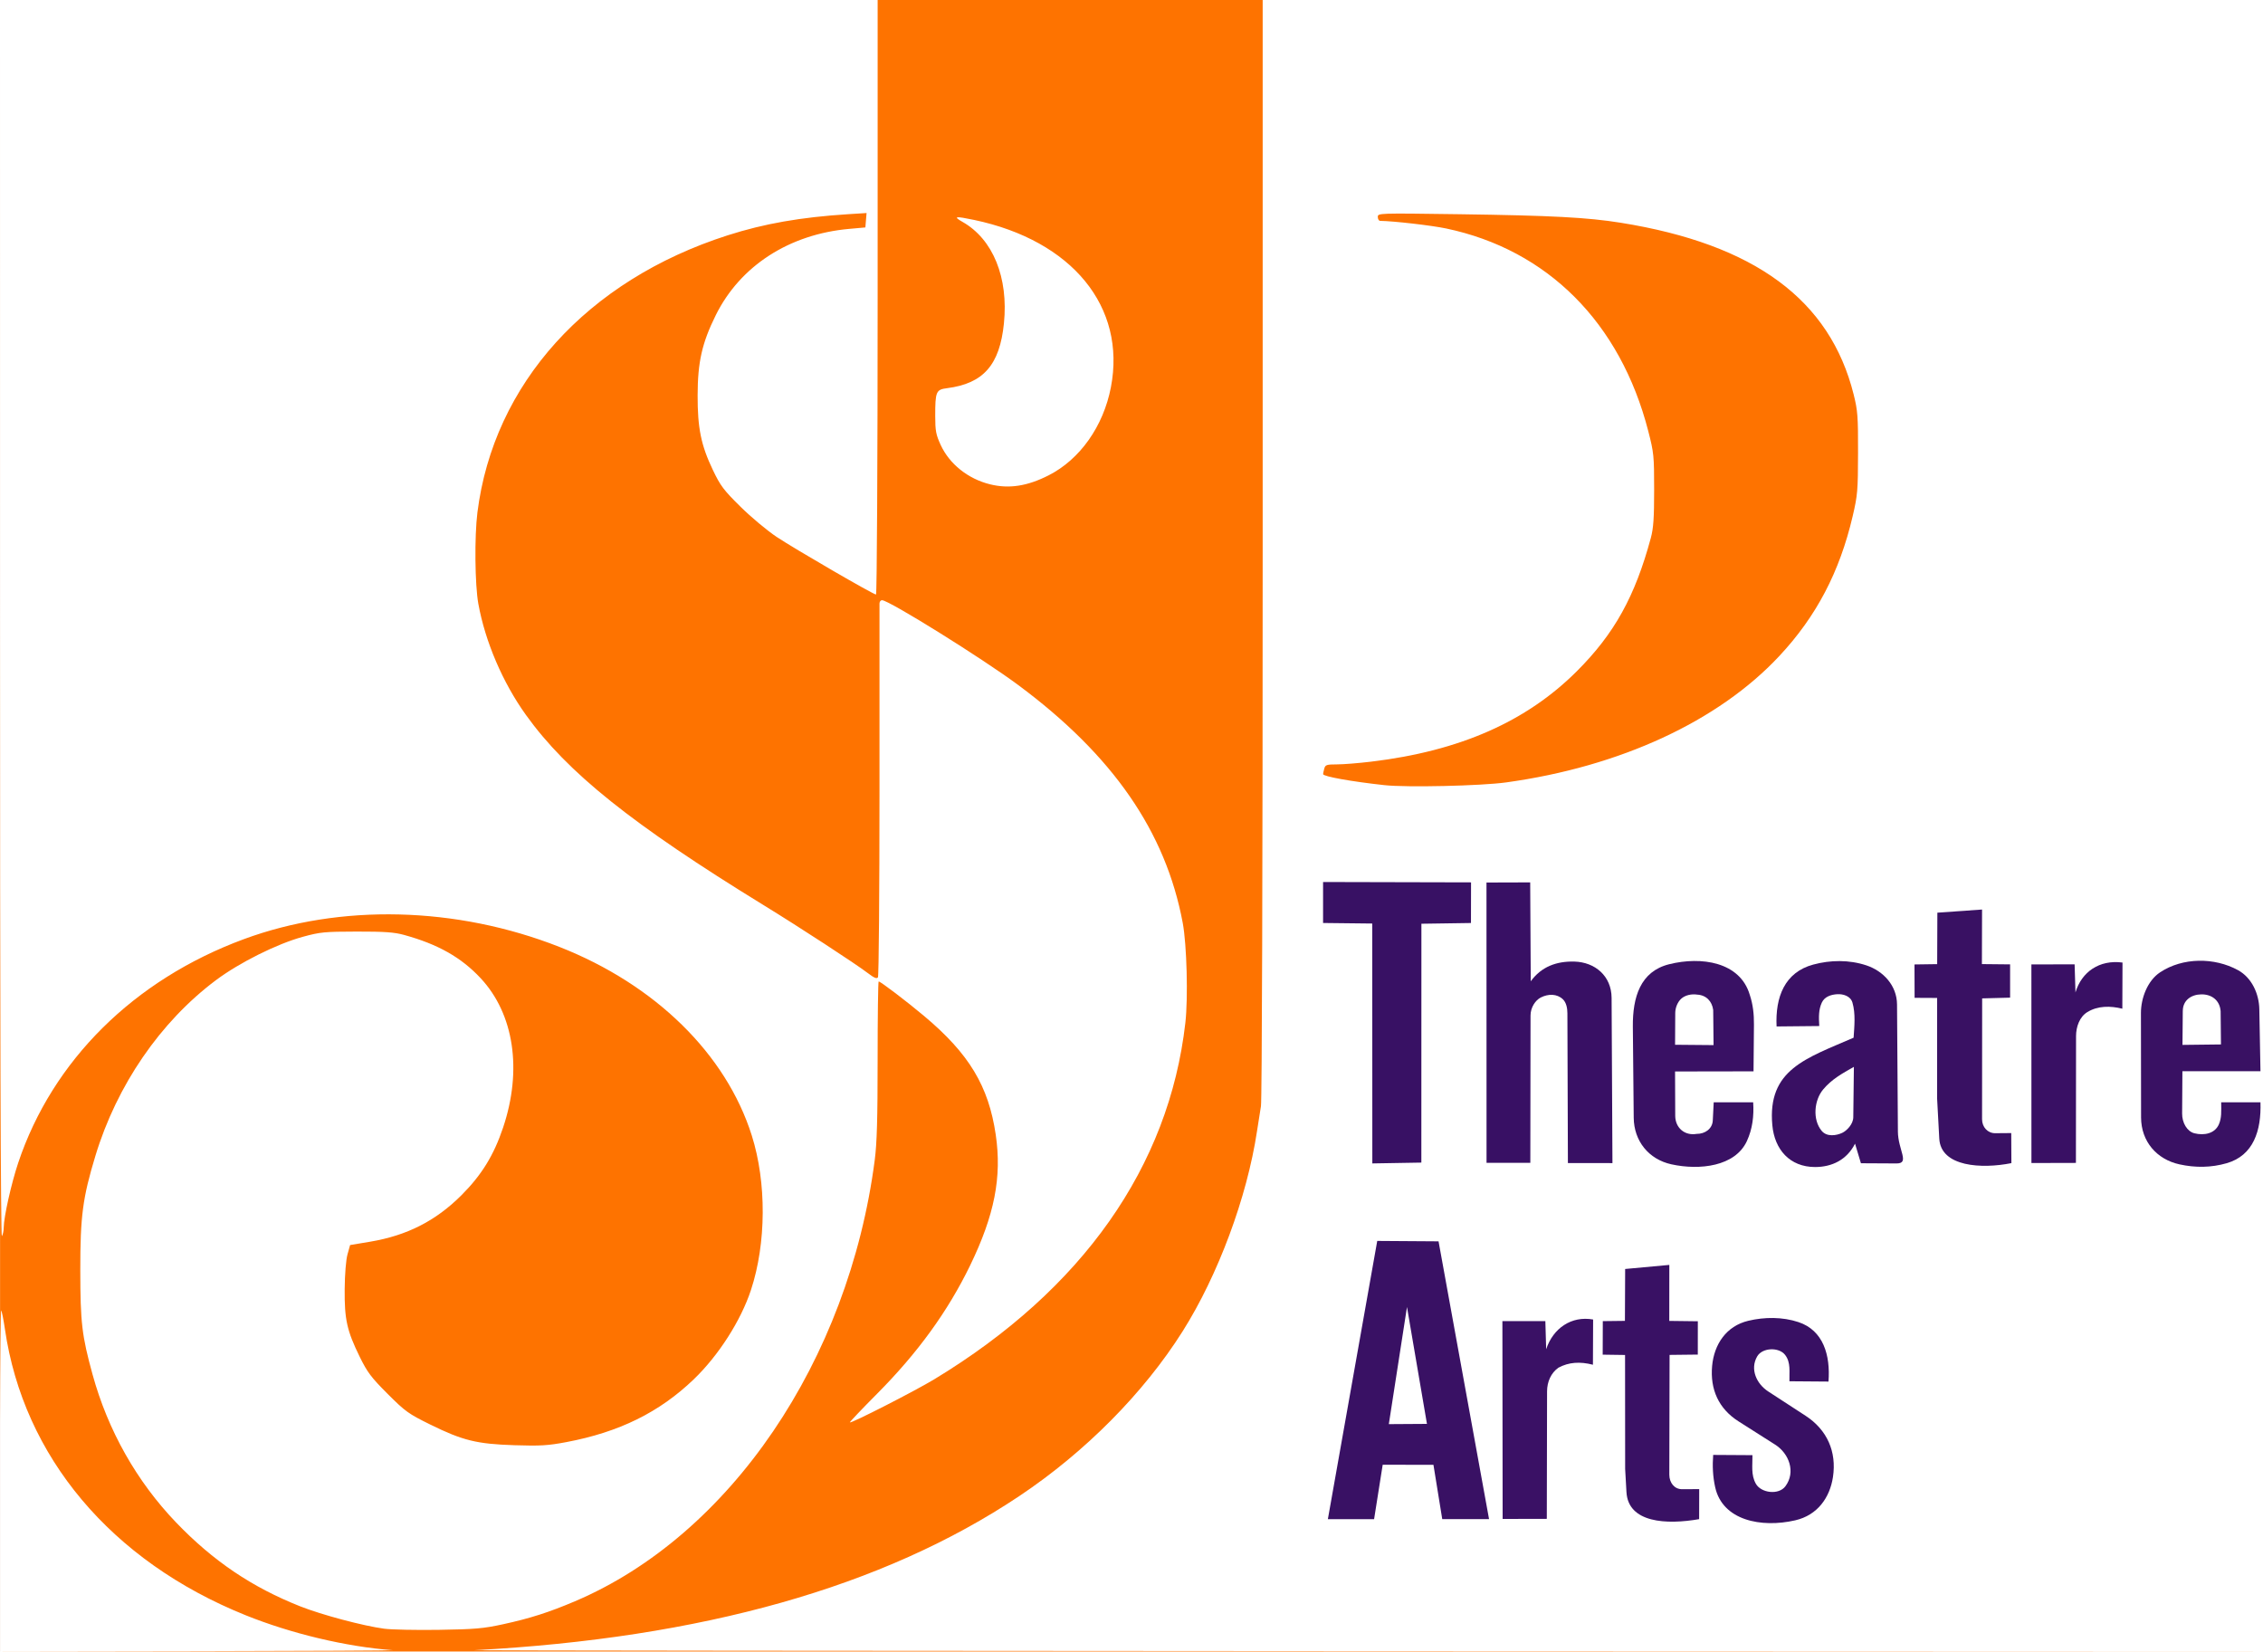
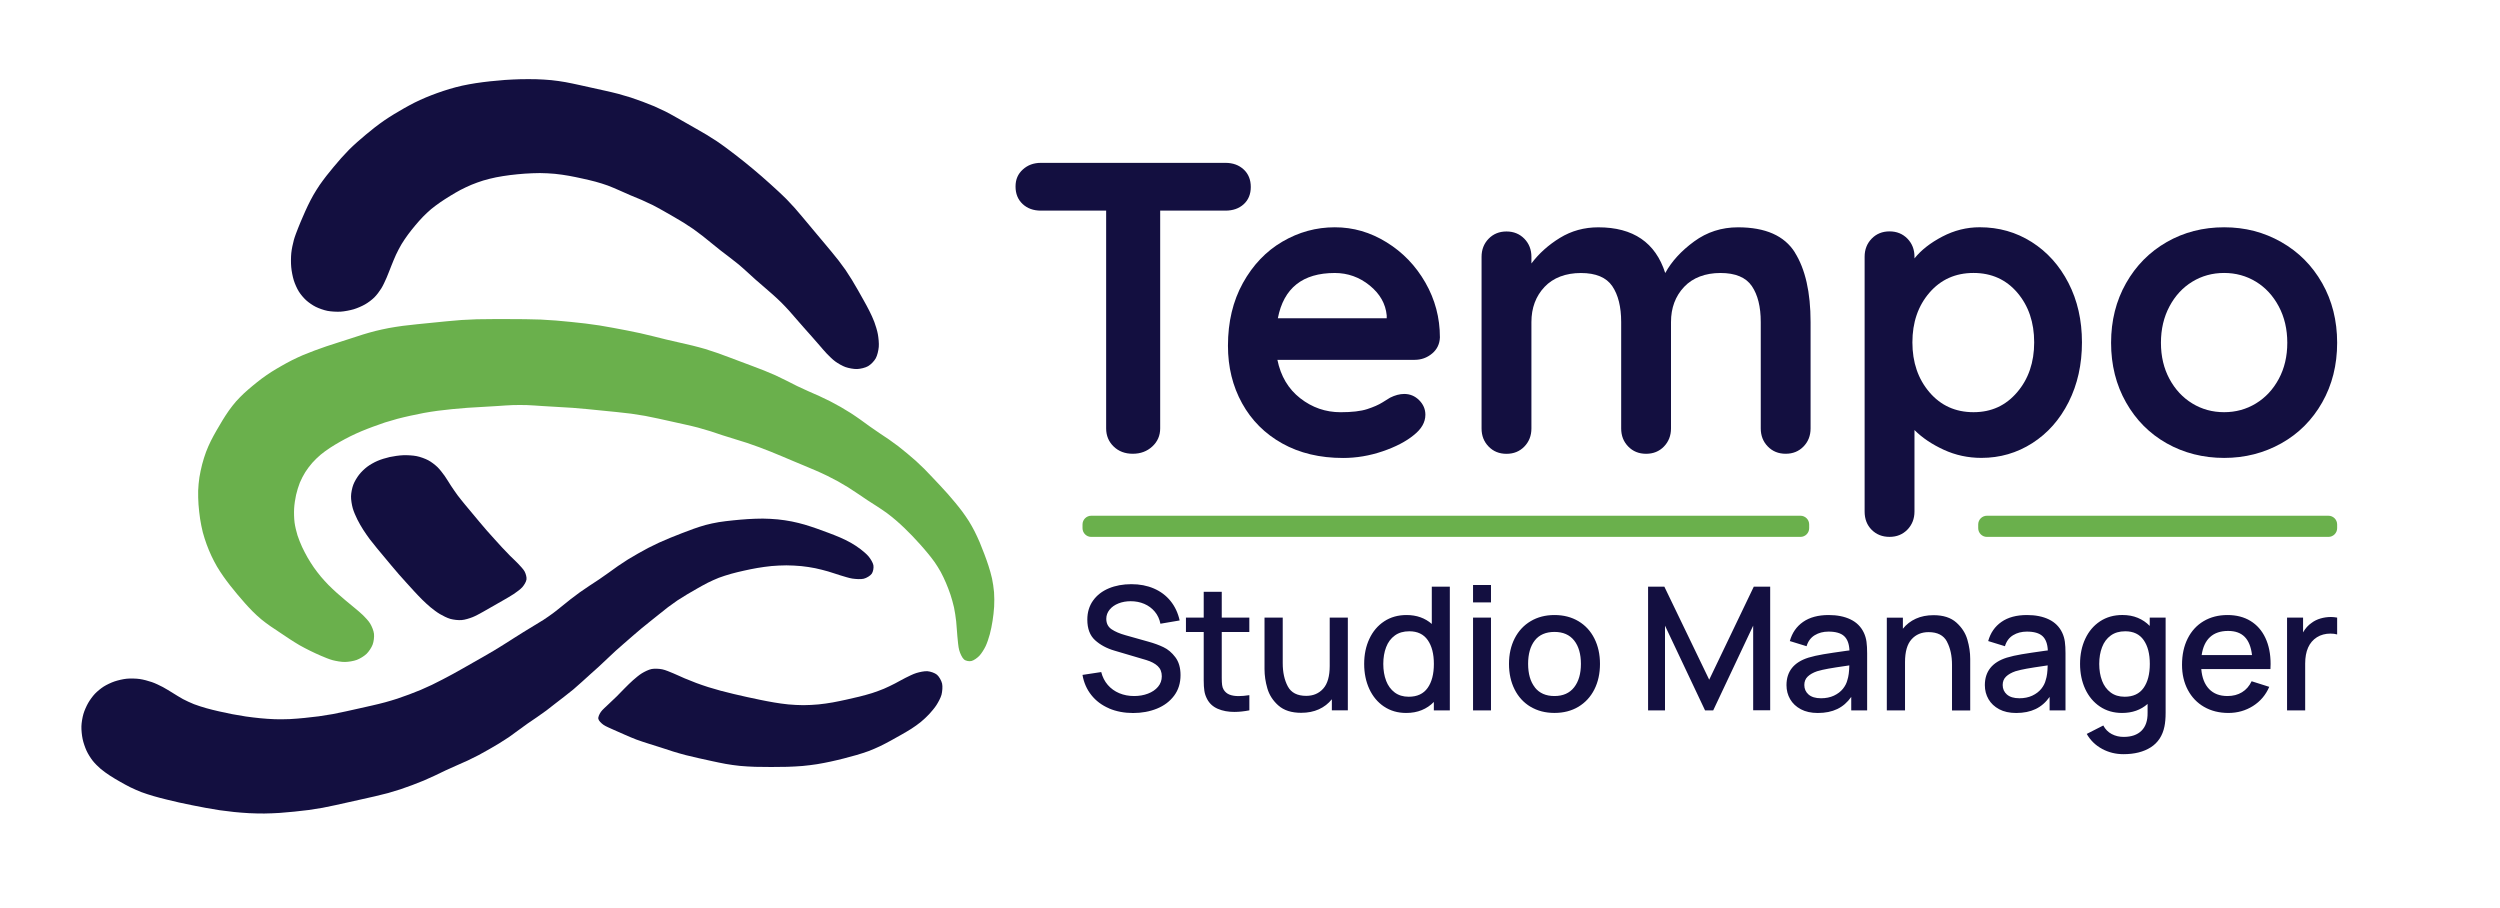
- <svg xmlns="http://www.w3.org/2000/svg" id="Layer_1" data-name="Layer 1" viewBox="0 0 1199 875">
+ <svg xmlns="http://www.w3.org/2000/svg" id="Layer_1" data-name="Layer 1" viewBox="0 0 853.98 310">
+   <g shape-rendering="geometricPrecision">
+     <path d="M29.56,256.44c-.5-1.09-1.09-2.79-1.34-4.02-.26-1.22-.45-3.08-.41-4.33.04-1.25.34-3.02.68-4.19.33-1.16,1.04-2.73,1.61-3.74.58-1.01,1.54-2.34,2.32-3.17.79-.82,2.03-1.85,3.01-2.47.99-.62,2.54-1.36,3.69-1.75,1.16-.39,2.94-.81,4.19-.93,1.26-.12,3.12-.07,4.38.1,1.25.17,3.02.66,4.19,1.06,1.16.4,2.71,1.15,3.76,1.7,1.06.55,2.43,1.45,3.44,2.05,1.01.61,2.38,1.5,3.43,2.06,1.06.55,2.6,1.28,3.75,1.73,1.16.45,2.89.99,4.14,1.35s3.08.8,4.39,1.1c1.31.3,3.17.7,4.52.96,1.35.26,3.29.59,4.69.8,1.41.2,3.44.45,4.9.59,1.45.14,3.54.3,5.01.34,1.48.05,3.56.02,5.03-.04s3.55-.25,5-.39c1.46-.14,3.51-.37,4.93-.56,1.41-.19,3.37-.51,4.73-.75,1.37-.25,3.23-.66,4.55-.94,1.33-.28,3.17-.71,4.49-1,1.31-.29,3.18-.7,4.48-1.01,1.3-.3,3.14-.73,4.4-1.08,1.27-.34,3.01-.87,4.22-1.26,1.22-.4,2.88-1,4.05-1.44,1.17-.44,2.8-1.08,3.93-1.55,1.14-.48,2.7-1.19,3.79-1.71,1.09-.52,2.58-1.29,3.65-1.84,1.06-.55,2.53-1.33,3.58-1.9,1.04-.57,2.49-1.39,3.52-1.97s2.47-1.4,3.49-1.99c1.03-.58,2.48-1.4,3.5-1.99,1.02-.58,2.46-1.41,3.47-2.02,1-.6,2.4-1.47,3.39-2.09.99-.62,2.37-1.51,3.35-2.13.99-.63,2.38-1.51,3.37-2.12.99-.62,2.41-1.47,3.41-2.08.99-.61,2.42-1.45,3.4-2.08.97-.64,2.32-1.56,3.24-2.25.93-.68,2.17-1.7,3.07-2.42.89-.71,2.13-1.74,3.04-2.44.91-.7,2.2-1.68,3.14-2.35s2.3-1.58,3.26-2.22c.97-.65,2.35-1.53,3.31-2.18.96-.65,2.29-1.59,3.23-2.26.94-.66,2.24-1.64,3.19-2.29.95-.66,2.32-1.56,3.31-2.18.99-.61,2.43-1.45,3.45-2.03,1.03-.59,2.48-1.4,3.54-1.95,1.06-.55,2.58-1.29,3.69-1.8,1.1-.51,2.69-1.18,3.83-1.65,1.14-.47,2.77-1.11,3.93-1.56,1.16-.45,2.79-1.08,3.99-1.5,1.19-.41,2.88-1,4.15-1.33,1.27-.34,3.14-.74,4.52-.97,1.38-.23,3.42-.46,4.87-.61,1.46-.15,3.55-.34,5.04-.43,1.5-.09,3.65-.18,5.16-.17,1.5.02,3.65.12,5.09.27,1.45.14,3.44.44,4.78.71,1.35.26,3.15.72,4.4,1.08,1.25.36,2.94.94,4.14,1.35,1.2.41,2.85,1.03,4.02,1.47,1.16.44,2.81,1.07,3.92,1.56,1.12.49,2.65,1.22,3.68,1.81,1.02.58,2.41,1.48,3.31,2.18.9.69,2.16,1.74,2.81,2.55s1.45,2.1,1.6,2.96c.15.86-.09,2.23-.58,2.91-.48.67-1.76,1.45-2.73,1.69s-2.7.12-3.88-.05c-1.17-.17-2.9-.76-4.12-1.11-1.21-.36-2.91-.97-4.16-1.33-1.25-.35-3.04-.83-4.38-1.1-1.34-.27-3.32-.58-4.76-.72-1.45-.15-3.61-.25-5.12-.26-1.5,0-3.66.11-5.12.24-1.46.14-3.45.43-4.83.66-1.37.23-3.25.62-4.57.92-1.31.29-3.15.72-4.4,1.08-1.25.36-2.98.9-4.14,1.34-1.16.45-2.71,1.17-3.79,1.7-1.08.54-2.52,1.36-3.55,1.94s-2.46,1.41-3.47,2.01c-1,.61-2.41,1.47-3.38,2.11-.96.65-2.28,1.6-3.19,2.29-.92.7-2.16,1.72-3.06,2.43-.9.72-2.16,1.72-3.05,2.44-.89.72-2.15,1.72-3.03,2.45-.88.73-2.09,1.79-2.96,2.53-.86.75-2.07,1.8-2.93,2.55-.86.75-2.08,1.8-2.92,2.57s-2,1.88-2.83,2.66c-.83.78-1.99,1.89-2.83,2.66-.84.77-2.05,1.82-2.89,2.59-.85.76-2.03,1.85-2.88,2.61-.85.76-2.04,1.84-2.91,2.57-.88.73-2.16,1.72-3.06,2.43-.91.7-2.19,1.68-3.1,2.39-.91.7-2.16,1.71-3.08,2.4-.93.69-2.26,1.62-3.21,2.28-.94.66-2.32,1.56-3.26,2.22-.95.67-2.25,1.63-3.18,2.31s-2.22,1.65-3.18,2.31c-.96.65-2.34,1.53-3.34,2.14-.99.62-2.43,1.45-3.46,2.03-1.02.58-2.47,1.4-3.53,1.96-1.05.55-2.56,1.31-3.66,1.82-1.09.52-2.68,1.19-3.8,1.69-1.11.5-2.68,1.19-3.78,1.7-1.1.52-2.61,1.27-3.71,1.78s-2.65,1.22-3.78,1.7c-1.14.48-2.77,1.11-3.94,1.55-1.17.44-2.83,1.04-4.04,1.44-1.22.4-2.95.93-4.21,1.28-1.27.35-3.1.78-4.4,1.09-1.3.31-3.16.72-4.48,1.01-1.31.29-3.17.71-4.48,1-1.32.29-3.16.72-4.49,1-1.32.28-3.18.69-4.55.94-1.36.24-3.32.56-4.73.75-1.42.19-3.46.41-4.93.56-1.46.15-3.54.34-5.04.44-1.51.09-3.67.19-5.2.2-1.53.02-3.72-.05-5.23-.12-1.52-.08-3.63-.25-5.09-.4-1.46-.15-3.48-.4-4.88-.6-1.41-.21-3.34-.54-4.7-.79-1.37-.24-3.26-.62-4.6-.89-1.34-.27-3.22-.66-4.54-.95-1.31-.29-3.14-.73-4.43-1.05-1.29-.32-3.09-.78-4.34-1.15-1.24-.37-2.97-.9-4.14-1.35-1.16-.44-2.72-1.15-3.81-1.67-1.08-.53-2.53-1.34-3.56-1.93-1.02-.58-2.46-1.42-3.42-2.06-.97-.64-2.31-1.57-3.17-2.32-.86-.74-2.01-1.87-2.71-2.77-.71-.91-1.59-2.31-2.09-3.4Z" style="fill: #130f40;" />
+     <path d="M274,74c.74.88,1.78,2.12,2.51,3,.74.88,1.78,2.12,2.51,3,.74.88,1.78,2.12,2.52,3,.73.88,1.77,2.12,2.5,3,.73.89,1.76,2.14,2.46,3.05.71.92,1.68,2.23,2.34,3.18.65.96,1.54,2.36,2.16,3.36.61,1,1.44,2.44,2.04,3.47.59,1.03,1.41,2.48,1.98,3.52.58,1.05,1.4,2.5,1.93,3.59.54,1.08,1.28,2.63,1.71,3.8s.98,2.93,1.21,4.18c.22,1.25.42,3.15.31,4.36-.11,1.22-.5,2.94-1.04,3.9-.54.97-1.68,2.14-2.61,2.67-.93.54-2.62.94-3.76.98-1.13.04-2.89-.3-3.98-.68s-2.54-1.24-3.47-1.91-2.07-1.83-2.87-2.64c-.8-.82-1.83-2.07-2.58-2.93-.76-.86-1.82-2.09-2.57-2.94-.76-.86-1.84-2.06-2.6-2.92-.76-.86-1.82-2.08-2.57-2.94-.75-.87-1.79-2.1-2.57-2.95-.77-.84-1.87-2.02-2.68-2.82-.81-.81-2-1.9-2.85-2.66-.85-.77-2.09-1.82-2.95-2.57-.87-.75-2.1-1.8-2.96-2.56-.85-.76-2.03-1.86-2.88-2.62-.85-.77-2.04-1.85-2.93-2.59-.88-.73-2.17-1.72-3.08-2.42-.91-.71-2.22-1.68-3.13-2.39-.9-.71-2.16-1.74-3.05-2.46-.9-.72-2.14-1.76-3.05-2.46-.91-.71-2.21-1.69-3.16-2.36-.95-.66-2.33-1.56-3.32-2.18-1-.62-2.44-1.46-3.46-2.05-1.02-.6-2.47-1.43-3.51-2.01-1.04-.58-2.5-1.4-3.57-1.94-1.08-.54-2.64-1.25-3.76-1.75-1.13-.49-2.76-1.14-3.89-1.62-1.13-.49-2.7-1.2-3.83-1.69s-2.7-1.19-3.88-1.62c-1.19-.44-2.93-.97-4.2-1.32-1.27-.35-3.13-.77-4.45-1.06s-3.2-.7-4.58-.94c-1.37-.24-3.36-.55-4.82-.68-1.46-.14-3.62-.25-5.14-.26-1.51,0-3.69.1-5.19.2s-3.58.31-5.02.49c-1.43.19-3.41.48-4.76.76-1.34.27-3.16.72-4.4,1.1-1.24.38-2.91.99-4.05,1.46-1.15.48-2.68,1.22-3.75,1.77-1.06.56-2.49,1.41-3.49,2.02-1,.61-2.39,1.5-3.35,2.16-.95.67-2.27,1.62-3.15,2.36-.88.74-2.05,1.85-2.85,2.67-.8.81-1.85,2.04-2.59,2.91-.74.88-1.75,2.15-2.44,3.08-.68.93-1.62,2.28-2.22,3.29-.6,1.01-1.38,2.51-1.9,3.61-.52,1.1-1.16,2.74-1.63,3.89-.47,1.14-1.07,2.82-1.57,3.94-.49,1.12-1.2,2.69-1.82,3.69s-1.59,2.3-2.41,3.1c-.81.8-2.12,1.78-3.15,2.36-1.02.59-2.64,1.29-3.86,1.66-1.22.36-3.12.73-4.44.82-1.32.08-3.28-.03-4.53-.27-1.25-.24-2.94-.85-4.01-1.38-1.07-.53-2.42-1.47-3.27-2.24-.85-.77-1.89-2-2.51-3-.62-1-1.33-2.58-1.71-3.8s-.76-3.14-.88-4.51c-.13-1.36-.12-3.43.02-4.79.13-1.36.54-3.24.88-4.5.34-1.25,1-2.9,1.45-4.06.45-1.17,1.14-2.76,1.63-3.89.48-1.13,1.18-2.71,1.71-3.8.52-1.09,1.3-2.59,1.89-3.62s1.47-2.42,2.12-3.39c.66-.96,1.64-2.26,2.34-3.17.71-.91,1.74-2.16,2.47-3.04.74-.88,1.78-2.12,2.54-2.97.77-.85,1.86-2.04,2.66-2.85.81-.81,1.99-1.91,2.85-2.67.85-.77,2.08-1.81,2.96-2.54.89-.74,2.14-1.77,3.05-2.47.91-.7,2.22-1.67,3.18-2.33.96-.66,2.35-1.55,3.35-2.16,1-.62,2.44-1.46,3.47-2.04,1.04-.58,2.51-1.39,3.59-1.93,1.08-.54,2.64-1.25,3.78-1.73,1.13-.48,2.78-1.11,3.97-1.54,1.19-.42,2.9-1,4.14-1.37,1.25-.37,3.05-.85,4.37-1.14,1.33-.3,3.26-.64,4.66-.86s3.42-.47,4.88-.63,3.54-.35,5.05-.46c1.52-.1,3.7-.21,5.27-.25,1.56-.03,3.83-.04,5.38,0,1.55.05,3.73.17,5.2.32,1.47.14,3.45.44,4.83.68,1.37.24,3.24.66,4.57.94,1.33.28,3.19.71,4.51,1,1.33.29,3.2.7,4.51,1,1.32.3,3.18.72,4.45,1.06,1.28.34,3.04.86,4.26,1.25,1.23.4,2.9,1,4.08,1.44,1.18.44,2.82,1.08,3.95,1.56,1.13.49,2.68,1.21,3.76,1.75,1.08.54,2.54,1.36,3.57,1.94,1.04.58,2.49,1.41,3.52,2s2.48,1.41,3.51,2c1.02.59,2.48,1.42,3.49,2.02,1,.61,2.41,1.49,3.38,2.14.97.64,2.29,1.59,3.23,2.28.93.68,2.22,1.67,3.14,2.37.91.7,2.19,1.7,3.08,2.42.9.72,2.15,1.75,3.03,2.48.89.74,2.12,1.79,2.98,2.54.87.75,2.07,1.83,2.92,2.59.85.77,2.04,1.85,2.88,2.63.83.79,2.01,1.89,2.81,2.71.8.81,1.9,1.99,2.66,2.85.76.85,1.8,2.09,2.54,2.97Z" style="fill: #130f40;" />
+     <path d="M319.87,240.87c-.62.97-1.69,2.22-2.47,3.07-.78.84-1.96,1.95-2.86,2.68-.89.74-2.24,1.68-3.23,2.32-.98.64-2.44,1.47-3.47,2.06-1.04.59-2.5,1.42-3.56,1.99-1.05.57-2.54,1.37-3.64,1.89-1.11.53-2.7,1.22-3.88,1.67-1.18.44-2.93.99-4.18,1.36-1.25.37-3.06.85-4.36,1.18-1.3.33-3.14.78-4.48,1.06-1.34.29-3.25.67-4.65.89-1.41.22-3.44.48-4.93.61s-3.68.24-5.26.29c-1.57.05-3.87.06-5.47.06s-3.91-.01-5.48-.06c-1.57-.06-3.75-.17-5.23-.32-1.48-.14-3.47-.44-4.85-.68-1.39-.24-3.27-.66-4.61-.94s-3.21-.7-4.54-1c-1.32-.3-3.19-.72-4.48-1.06-1.29-.33-3.07-.85-4.31-1.23-1.25-.38-2.95-.97-4.18-1.36-1.23-.39-2.99-.93-4.22-1.33-1.22-.39-2.96-.95-4.14-1.39-1.19-.44-2.78-1.14-3.91-1.63-1.14-.49-2.77-1.2-3.85-1.7-1.07-.5-2.72-1.16-3.49-1.71-.77-.55-1.62-1.38-1.75-2.03-.13-.65.38-1.68.88-2.4.5-.73,1.76-1.8,2.55-2.57.79-.77,2.02-1.89,2.84-2.7s1.92-2,2.74-2.8c.81-.81,1.96-1.97,2.82-2.72.86-.75,2.11-1.82,3.04-2.38.93-.56,2.31-1.26,3.33-1.46,1.03-.19,2.56-.11,3.65.11,1.09.22,2.66.92,3.77,1.37,1.12.45,2.69,1.22,3.84,1.7,1.14.48,2.78,1.14,3.96,1.58,1.19.44,2.88,1.03,4.12,1.42,1.23.39,3.01.9,4.29,1.25,1.28.35,3.12.79,4.44,1.11,1.31.31,3.17.74,4.5,1.03,1.34.29,3.22.69,4.58.97,1.35.27,3.25.66,4.65.88,1.4.23,3.4.54,4.87.67,1.47.14,3.65.26,5.17.26s3.69-.12,5.16-.26c1.47-.13,3.47-.44,4.86-.68,1.38-.24,3.26-.65,4.6-.94,1.33-.29,3.2-.71,4.5-1.04,1.29-.33,3.11-.81,4.34-1.2,1.23-.4,2.91-1.01,4.05-1.49,1.15-.48,2.68-1.24,3.76-1.79,1.07-.54,2.53-1.41,3.6-1.93,1.08-.53,2.62-1.32,3.72-1.65,1.1-.33,2.76-.7,3.79-.62,1.04.09,2.51.58,3.25,1.2.73.62,1.52,2.02,1.75,3.02s.08,2.73-.2,3.82c-.29,1.08-1.12,2.58-1.74,3.55Z" style="fill: #130f40;" />
+     <path d="M172,205c-1.02.6-2.47,1.41-3.5,2s-2.46,1.44-3.5,2-2.49,1.4-3.56,1.81c-1.07.42-2.64.92-3.75,1-1.12.09-2.76-.1-3.85-.4-1.09-.31-2.6-1.08-3.59-1.66s-2.3-1.59-3.19-2.31c-.89-.73-2.06-1.83-2.87-2.63-.82-.8-1.91-1.98-2.69-2.81s-1.86-2.03-2.62-2.88c-.77-.84-1.85-2.04-2.6-2.9-.75-.86-1.79-2.09-2.53-2.97s-1.77-2.12-2.5-3-1.78-2.11-2.5-3-1.75-2.14-2.44-3.06c-.69-.93-1.62-2.26-2.25-3.25-.62-.99-1.48-2.43-2-3.5s-1.24-2.66-1.56-3.82c-.32-1.15-.62-2.91-.59-4.09.02-1.18.37-2.89.78-3.97.4-1.08,1.27-2.51,1.97-3.4.69-.9,1.86-2.03,2.78-2.72.92-.69,2.37-1.52,3.5-2,1.12-.49,2.89-1.03,4.18-1.32,1.3-.28,3.28-.57,4.63-.62s3.31.06,4.56.31,2.93.86,3.97,1.41c1.05.55,2.33,1.55,3.16,2.34.82.79,1.79,2.1,2.47,3.03.67.94,1.51,2.38,2.15,3.35.65.96,1.56,2.32,2.25,3.25.69.92,1.72,2.17,2.44,3.06s1.77,2.12,2.5,3,1.76,2.12,2.5,3,1.78,2.11,2.53,2.97c.75.86,1.83,2.06,2.6,2.9.76.85,1.84,2.05,2.62,2.88s1.89,2.01,2.69,2.81c.8.81,2.01,1.9,2.75,2.69.73.79,1.82,1.89,2.25,2.69.42.8.77,1.98.65,2.78s-.82,1.93-1.46,2.65c-.65.73-2.01,1.68-2.94,2.32-.94.64-2.42,1.46-3.44,2.06Z" style="fill: #130f40;" />
+   </g>
+   <g shape-rendering="geometricPrecision">
+     <path d="M103.18,186.82c.51,1.11,1.3,2.6,1.88,3.63.59,1.03,1.48,2.42,2.14,3.38.66.95,1.66,2.24,2.39,3.12.74.88,1.83,2.07,2.63,2.89.8.81,1.98,1.91,2.83,2.68.85.77,2.08,1.81,2.96,2.55.88.74,2.14,1.76,3.02,2.5.87.74,2.15,1.76,2.95,2.56s1.93,1.97,2.48,2.9c.56.94,1.17,2.41,1.29,3.46s-.08,2.69-.46,3.7c-.37,1.01-1.3,2.4-2.09,3.17-.8.76-2.25,1.65-3.34,2.06-1.08.4-2.85.69-4.05.7-1.2.02-2.97-.3-4.15-.6-1.19-.31-2.8-1-3.93-1.47-1.13-.47-2.68-1.21-3.77-1.74-1.08-.54-2.59-1.31-3.62-1.9-1.02-.59-2.41-1.48-3.39-2.11-.99-.64-2.34-1.56-3.31-2.21-.97-.65-2.36-1.54-3.3-2.21-.95-.67-2.27-1.63-3.15-2.37-.88-.73-2.06-1.83-2.87-2.64-.82-.8-1.9-2-2.67-2.85-.76-.85-1.81-2.08-2.55-2.96-.74-.88-1.76-2.13-2.47-3.04-.71-.91-1.69-2.21-2.35-3.16-.67-.95-1.57-2.33-2.17-3.35-.59-1.02-1.38-2.52-1.89-3.62-.52-1.1-1.19-2.71-1.62-3.89-.43-1.19-1-2.91-1.33-4.19-.33-1.29-.71-3.21-.92-4.59-.21-1.39-.44-3.44-.54-4.85-.09-1.41-.17-3.4-.12-4.77.04-1.37.23-3.25.43-4.57.21-1.33.61-3.19.94-4.45.33-1.27.88-3.03,1.32-4.2.43-1.18,1.15-2.75,1.68-3.83.53-1.09,1.36-2.54,1.94-3.57.59-1.04,1.43-2.47,2.05-3.47.62-1,1.5-2.39,2.18-3.33.68-.95,1.67-2.23,2.43-3.09.76-.86,1.9-1.99,2.73-2.78.84-.78,2.07-1.83,2.95-2.56.89-.73,2.15-1.75,3.08-2.44.93-.69,2.28-1.62,3.26-2.25.99-.63,2.42-1.47,3.46-2.06,1.03-.59,2.49-1.4,3.57-1.94,1.08-.54,2.63-1.26,3.76-1.75,1.14-.48,2.78-1.12,3.96-1.56,1.17-.44,2.85-1.04,4.06-1.45,1.2-.41,2.94-.96,4.16-1.35,1.22-.4,2.95-.95,4.17-1.34,1.23-.4,2.93-.98,4.17-1.35,1.24-.38,3.01-.89,4.3-1.21,1.3-.32,3.17-.73,4.53-.99,1.36-.25,3.34-.56,4.76-.75,1.43-.19,3.49-.4,4.95-.56,1.47-.16,3.55-.35,5.02-.5s3.53-.36,5.01-.5,3.56-.34,5.08-.44c1.51-.1,3.69-.2,5.26-.25,1.57-.04,3.84-.05,5.45-.06,1.61-.01,3.9,0,5.51,0s3.9,0,5.49.03c1.6.02,3.83.07,5.38.13,1.55.07,3.68.21,5.18.33s3.58.32,5.05.47,3.53.36,4.97.54,3.45.45,4.85.67c1.39.22,3.32.58,4.68.82,1.37.25,3.29.62,4.64.88,1.35.27,3.26.64,4.58.94,1.32.29,3.15.74,4.45,1.06,1.3.32,3.11.79,4.42,1.1,1.3.31,3.16.73,4.48,1.03,1.31.3,3.18.71,4.48,1.04,1.29.32,3.09.79,4.34,1.16,1.25.38,2.95.95,4.16,1.36,1.2.42,2.85,1.04,4.03,1.48,1.18.44,2.83,1.07,4.01,1.51,1.17.44,2.83,1.06,4,1.5,1.18.45,2.84,1.07,3.99,1.53,1.15.47,2.76,1.13,3.88,1.64,1.11.5,2.63,1.26,3.71,1.8,1.08.53,2.57,1.32,3.66,1.85s2.66,1.24,3.77,1.74c1.12.51,2.72,1.18,3.83,1.69,1.1.51,2.65,1.24,3.72,1.79,1.07.55,2.55,1.35,3.58,1.94s2.45,1.45,3.43,2.08c.99.63,2.33,1.57,3.28,2.23.95.67,2.25,1.65,3.2,2.32.95.67,2.3,1.6,3.26,2.25.96.66,2.35,1.55,3.3,2.21.95.67,2.28,1.62,3.19,2.32.92.71,2.17,1.73,3.06,2.47.88.73,2.11,1.78,2.96,2.54.85.77,2.02,1.88,2.83,2.69.81.8,1.92,1.98,2.7,2.81.79.83,1.9,2,2.68,2.84s1.87,2.02,2.63,2.88c.76.86,1.81,2.08,2.54,2.97.73.89,1.75,2.15,2.44,3.08.68.93,1.62,2.27,2.24,3.26.63,1,1.45,2.46,1.99,3.53.55,1.07,1.26,2.64,1.75,3.77.48,1.13,1.12,2.77,1.56,3.95.44,1.18,1.06,2.84,1.44,4.07.39,1.23.92,3,1.2,4.32.27,1.32.58,3.28.69,4.69.11,1.41.11,3.49.03,4.92-.07,1.43-.32,3.47-.54,4.85-.21,1.38-.59,3.3-.94,4.57-.35,1.27-.91,3-1.43,4.08-.52,1.08-1.42,2.52-2.13,3.27-.7.74-1.92,1.61-2.7,1.79-.77.19-1.96,0-2.57-.55-.62-.54-1.29-1.97-1.62-3.13-.33-1.15-.48-3.31-.63-4.76-.16-1.45-.24-3.66-.41-5.11-.16-1.45-.46-3.43-.74-4.76-.29-1.34-.81-3.1-1.2-4.32-.4-1.22-1.04-2.86-1.52-3.99-.48-1.14-1.21-2.69-1.78-3.74-.57-1.04-1.45-2.45-2.11-3.4-.66-.96-1.68-2.22-2.41-3.11-.72-.89-1.79-2.1-2.55-2.96-.76-.85-1.85-2.04-2.65-2.87-.79-.82-1.93-1.96-2.75-2.75-.83-.79-2.02-1.89-2.89-2.63-.87-.75-2.13-1.76-3.06-2.45-.93-.69-2.31-1.59-3.28-2.23-.98-.65-2.38-1.52-3.36-2.16-.97-.65-2.32-1.58-3.29-2.22-.97-.65-2.33-1.57-3.33-2.19s-2.43-1.46-3.47-2.04c-1.04-.57-2.54-1.35-3.63-1.88-1.09-.54-2.66-1.25-3.78-1.74-1.12-.5-2.73-1.16-3.87-1.64-1.14-.48-2.75-1.15-3.89-1.62-1.14-.48-2.74-1.16-3.88-1.64-1.14-.48-2.74-1.15-3.9-1.61-1.16-.46-2.79-1.1-3.98-1.54-1.18-.44-2.86-1.03-4.07-1.44-1.22-.4-2.97-.93-4.2-1.31-1.24-.38-2.98-.92-4.2-1.31-1.23-.4-2.91-.99-4.14-1.38-1.23-.38-2.99-.91-4.27-1.25-1.27-.34-3.13-.76-4.45-1.06-1.31-.3-3.19-.71-4.51-1-1.32-.29-3.18-.72-4.51-1-1.34-.28-3.21-.69-4.58-.94s-3.34-.56-4.76-.75c-1.43-.19-3.49-.4-4.95-.56-1.47-.16-3.55-.35-5.02-.5-1.47-.15-3.53-.36-5.01-.5-1.48-.14-3.57-.33-5.08-.44-1.5-.11-3.67-.22-5.2-.31-1.52-.09-3.69-.22-5.2-.31-1.51-.09-3.6-.27-5.08-.31-1.48-.05-3.53-.05-5.01,0-1.48.04-3.57.22-5.08.31-1.5.09-3.67.22-5.2.31-1.52.09-3.69.2-5.2.31-1.5.11-3.6.29-5.07.44s-3.53.37-4.95.56c-1.43.19-3.4.5-4.77.75s-3.25.65-4.57.94c-1.33.29-3.18.72-4.45,1.06-1.28.34-3.05.86-4.27,1.25-1.22.4-2.9,1-4.07,1.44-1.18.44-2.83,1.07-3.96,1.55-1.14.48-2.71,1.19-3.79,1.73-1.09.53-2.56,1.33-3.6,1.92-1.03.59-2.46,1.43-3.43,2.08s-2.3,1.59-3.18,2.34c-.87.74-2.03,1.86-2.79,2.72-.75.86-1.75,2.15-2.37,3.14-.62.99-1.41,2.48-1.88,3.63-.46,1.16-1.01,2.91-1.3,4.22-.29,1.3-.59,3.28-.66,4.66-.08,1.38-.02,3.4.15,4.74.17,1.33.62,3.16,1,4.39.38,1.22,1.06,2.83,1.56,3.95Z" style="fill: #6ab04c;" />
+   </g>
+   <path d="M378.84,241.97c-2.45-1.05-4.46-2.55-6.03-4.52-1.57-1.97-2.59-4.27-3.04-6.91l6.4-.97c.43,1.7,1.18,3.17,2.24,4.4,1.07,1.23,2.37,2.17,3.92,2.82,1.55.65,3.24.97,5.08.97,1.7,0,3.28-.27,4.72-.82,1.45-.55,2.6-1.33,3.45-2.35.85-1.02,1.28-2.21,1.28-3.58,0-1.45-.46-2.61-1.39-3.48-.93-.87-2.24-1.56-3.92-2.07l-10.83-3.2c-2.68-.78-4.9-1.98-6.66-3.58-1.76-1.6-2.64-3.94-2.64-7.01,0-2.52.66-4.7,1.97-6.53,1.31-1.83,3.11-3.22,5.38-4.17,2.28-.95,4.85-1.42,7.7-1.42,2.84,0,5.39.49,7.67,1.47,2.28.98,4.18,2.4,5.69,4.26s2.56,4.08,3.13,6.66l-6.57,1.12c-.31-1.58-.95-2.96-1.92-4.12-.97-1.16-2.17-2.05-3.59-2.66-1.43-.61-2.97-.91-4.64-.91-1.53,0-2.92.25-4.2.76s-2.28,1.22-3.02,2.14c-.74.92-1.12,1.96-1.12,3.11,0,1.57.6,2.75,1.8,3.57,1.2.81,2.79,1.49,4.77,2.04l7.81,2.2c1.92.53,3.63,1.15,5.15,1.88,1.52.72,2.87,1.86,4.05,3.42,1.18,1.56,1.78,3.59,1.78,6.12,0,2.74-.73,5.08-2.19,7.03-1.46,1.95-3.41,3.42-5.87,4.42-2.46,1-5.17,1.5-8.14,1.5s-5.77-.52-8.22-1.57ZM421.74,243.19c-2.19,0-4.1-.35-5.74-1.06-1.63-.7-2.85-1.81-3.65-3.32-.49-.92-.81-1.86-.95-2.83-.15-.97-.22-2.15-.22-3.54v-16.55h-6.07v-4.93h6.07v-8.8h6.16v8.8h9.42v4.93h-9.42v15.67c0,1,.04,1.8.12,2.42.08.62.25,1.15.53,1.6.47.78,1.13,1.35,1.98,1.69.85.34,1.89.51,3.13.51,1.06,0,2.28-.11,3.67-.32v5.19c-1.82.35-3.49.53-5.02.53ZM436.69,241c-1.87-1.67-3.13-3.62-3.77-5.85-.65-2.23-.97-4.42-.97-6.57v-17.61h6.22v15.58c0,3.11.58,5.75,1.73,7.91,1.15,2.16,3.25,3.24,6.28,3.24,2.41,0,4.35-.82,5.82-2.47,1.48-1.64,2.22-4.24,2.22-7.78v-16.49h6.19v31.69h-5.46v-3.79c-1.19,1.49-2.67,2.63-4.43,3.43-1.76.8-3.78,1.2-6.05,1.2-3.33,0-5.92-.84-7.79-2.51ZM472.77,241.36c-2.17-1.46-3.84-3.46-5.02-6-1.17-2.54-1.76-5.4-1.76-8.57,0-3.19.59-6.05,1.78-8.58,1.18-2.53,2.87-4.52,5.05-5.96,2.18-1.44,4.73-2.16,7.64-2.16,3.44,0,6.32,1.02,8.63,3.05v-12.74h6.16v42.26h-5.46v-2.88c-1.17,1.21-2.55,2.14-4.14,2.79-1.58.65-3.36.97-5.31.97-2.88,0-5.4-.73-7.57-2.19ZM473.48,232.54c.65,1.68,1.62,3.01,2.92,3.99,1.3.98,2.9,1.47,4.8,1.47,2.9,0,5.05-1,6.47-3.01,1.42-2.01,2.13-4.74,2.13-8.2s-.7-6.14-2.1-8.14c-1.4-2.01-3.5-3.01-6.29-3.01-1.98,0-3.63.48-4.96,1.45-1.33.97-2.32,2.29-2.96,3.98-.65,1.68-.97,3.59-.97,5.72s.32,4.07.97,5.75ZM503.18,199.82h6.13v5.96h-6.13v-5.96ZM503.18,210.97h6.13v31.69h-6.13v-31.69ZM522.8,241.42c-2.35-1.42-4.16-3.39-5.43-5.93-1.27-2.53-1.91-5.43-1.91-8.7s.65-6.19,1.94-8.72c1.29-2.52,3.11-4.48,5.46-5.88,2.35-1.4,5.06-2.1,8.13-2.1,3.11,0,5.84.7,8.2,2.11,2.36,1.41,4.17,3.38,5.44,5.91,1.27,2.53,1.91,5.42,1.91,8.67s-.64,6.2-1.92,8.73c-1.28,2.53-3.1,4.5-5.44,5.91-2.35,1.41-5.08,2.11-8.19,2.11s-5.84-.71-8.19-2.13ZM524.3,234.83c1.55,1.96,3.78,2.93,6.69,2.93s5.17-.99,6.72-2.98c1.55-1.99,2.32-4.65,2.32-8s-.77-6.05-2.32-8c-1.55-1.95-3.79-2.92-6.72-2.92s-5.22.98-6.73,2.93c-1.52,1.96-2.27,4.62-2.27,7.98s.77,6.08,2.32,8.04ZM562.98,200.4h5.55l15.32,31.78,15.23-31.78h5.6v42.23h-5.81v-28.91l-13.65,28.94h-2.79l-13.68-28.94v28.94h-5.78v-42.26ZM615.15,242.27c-1.6-.85-2.82-2-3.65-3.43-.83-1.44-1.25-3.04-1.25-4.8,0-4.68,2.49-7.81,7.48-9.39,1.51-.45,3.21-.84,5.12-1.16,1.91-.32,4.55-.72,7.94-1.19l.97-.12c-.1-2.23-.7-3.86-1.82-4.89s-2.9-1.54-5.34-1.54c-1.78,0-3.35.41-4.7,1.23-1.35.82-2.28,2.07-2.79,3.76l-5.72-1.76c.78-2.8,2.29-4.98,4.53-6.54s5.15-2.35,8.73-2.35c2.91,0,5.41.5,7.48,1.5,2.07,1,3.59,2.51,4.55,4.55.45.96.75,1.98.9,3.07.15,1.09.22,2.4.22,3.95v19.51h-5.43v-4.61c-1.31,1.86-2.9,3.24-4.77,4.14-1.87.9-4.08,1.35-6.65,1.35-2.27,0-4.21-.43-5.81-1.28ZM617.78,237.23c.97.86,2.39,1.29,4.27,1.29,1.66,0,3.13-.3,4.4-.89,1.27-.6,2.29-1.37,3.07-2.33.77-.96,1.29-1.98,1.54-3.05.39-1.13.61-2.79.65-4.96l-.76.12c-2.86.41-4.99.74-6.41,1-1.42.25-2.69.55-3.83.88-1.37.47-2.44,1.08-3.21,1.82-.77.74-1.16,1.7-1.16,2.88,0,1.31.48,2.4,1.45,3.26ZM665.07,219.17c-1.15-2.16-3.25-3.24-6.28-3.24-2.41,0-4.35.82-5.83,2.47-1.48,1.64-2.22,4.24-2.22,7.78v16.49h-6.22v-31.69h5.49v3.79c1.19-1.49,2.67-2.63,4.43-3.43,1.76-.8,3.78-1.2,6.04-1.2,3.33,0,5.92.84,7.79,2.51,1.87,1.67,3.13,3.62,3.77,5.85.65,2.23.97,4.42.97,6.57v17.61h-6.22v-15.58c0-3.11-.58-5.75-1.73-7.91ZM682.91,242.27c-1.6-.85-2.82-2-3.65-3.43-.83-1.44-1.25-3.04-1.25-4.8,0-4.68,2.49-7.81,7.48-9.39,1.51-.45,3.21-.84,5.12-1.16,1.91-.32,4.55-.72,7.94-1.19l.97-.12c-.1-2.23-.7-3.86-1.82-4.89-1.12-1.03-2.9-1.54-5.34-1.54-1.78,0-3.35.41-4.7,1.23-1.35.82-2.28,2.07-2.79,3.76l-5.72-1.76c.78-2.8,2.29-4.98,4.53-6.54,2.24-1.57,5.15-2.35,8.73-2.35,2.91,0,5.41.5,7.48,1.5,2.07,1,3.59,2.51,4.55,4.55.45.96.75,1.98.9,3.07.15,1.09.22,2.4.22,3.95v19.51h-5.43v-4.61c-1.31,1.86-2.9,3.24-4.77,4.14-1.87.9-4.08,1.35-6.65,1.35-2.27,0-4.21-.43-5.81-1.28ZM685.54,237.23c.97.86,2.39,1.29,4.27,1.29,1.66,0,3.13-.3,4.4-.89,1.27-.6,2.29-1.37,3.07-2.33.77-.96,1.29-1.98,1.54-3.05.39-1.13.61-2.79.65-4.96l-.76.12c-2.86.41-4.99.74-6.41,1-1.42.25-2.69.55-3.83.88-1.37.47-2.44,1.08-3.21,1.82-.77.74-1.16,1.7-1.16,2.88,0,1.31.48,2.4,1.45,3.26ZM718.08,255.82c-2.24-1.2-4-2.91-5.27-5.12l5.66-2.88c.67,1.29,1.62,2.26,2.86,2.92,1.24.66,2.61.98,4.09.98,2.64,0,4.68-.7,6.1-2.11,1.43-1.41,2.12-3.46,2.08-6.16v-2.99c-2.33,2.05-5.23,3.08-8.72,3.08-2.88,0-5.4-.73-7.57-2.19-2.17-1.46-3.84-3.46-5.02-6-1.17-2.54-1.76-5.4-1.76-8.57s.59-6.05,1.78-8.58c1.18-2.53,2.87-4.52,5.05-5.96,2.18-1.44,4.73-2.16,7.64-2.16,1.94,0,3.69.32,5.25.97,1.57.65,2.92,1.57,4.08,2.76v-2.85h5.43v32.54c0,1.86-.14,3.42-.41,4.7-.65,3.13-2.19,5.48-4.64,7.06-2.45,1.57-5.57,2.36-9.36,2.36-2.62,0-5.05-.6-7.29-1.8ZM718.04,232.54c.65,1.68,1.62,3.01,2.92,3.99,1.3.98,2.9,1.47,4.8,1.47,2.9,0,5.05-1,6.47-3.01,1.42-2.01,2.13-4.74,2.13-8.2s-.7-6.14-2.1-8.14c-1.4-2.01-3.5-3.01-6.29-3.01-1.98,0-3.63.48-4.96,1.45-1.33.97-2.32,2.29-2.96,3.98-.65,1.68-.97,3.59-.97,5.72s.32,4.07.97,5.75ZM752.9,241.47c-2.39-1.38-4.24-3.32-5.56-5.81s-1.98-5.36-1.98-8.58c0-3.42.65-6.42,1.94-8.98,1.29-2.56,3.11-4.54,5.46-5.93,2.35-1.39,5.06-2.08,8.13-2.08,3.03,0,5.65.67,7.86,2.02,2.21,1.35,3.91,3.28,5.09,5.8,1.18,2.51,1.78,5.48,1.78,8.91,0,.37-.02.95-.06,1.73h-23.62c.25,2.95,1.14,5.23,2.67,6.82,1.53,1.59,3.62,2.39,6.28,2.39,1.9,0,3.55-.43,4.96-1.29,1.41-.86,2.5-2.11,3.29-3.76l6.02,1.91c-1.21,2.8-3.07,4.98-5.58,6.56-2.5,1.57-5.3,2.36-8.39,2.36s-5.89-.69-8.28-2.07ZM769.27,223.76c-.33-2.8-1.17-4.87-2.51-6.22-1.34-1.35-3.22-2.02-5.65-2.02-2.6,0-4.66.7-6.18,2.1-1.52,1.4-2.47,3.45-2.86,6.15h17.2ZM781.25,210.97h5.46v5.05c.78-1.39,1.76-2.47,2.93-3.26.88-.67,1.9-1.16,3.05-1.5,1.15-.33,2.33-.5,3.52-.5.65,0,1.36.07,2.14.21v5.75c-.67-.2-1.44-.29-2.32-.29-.82,0-1.63.1-2.42.31-.79.21-1.52.52-2.19.95-2.66,1.7-3.99,4.7-3.99,8.98v15.99h-6.19v-31.69Z" shape-rendering="geometricPrecision" style="fill: #130f40;" />
  <g>
-     <path d="M.02,437.5l.02,437.5h-.04V169.15l.02,268.35Z" style="fill: #ddb18f;" />
-     <path d="M0,0l.02,328.25c0,211.4.35,326.75.97,326.76h0c.53-.84.98-2.92.98-4.65.03-5.51,4.02-23.33,7.66-34.21,18.15-54.24,61.28-97.02,119.5-118.54,51.14-18.9,112.63-17.4,167.23,4.07,50.83,19.99,88.3,56.73,101.96,99.96,7.88,24.94,7.7,57.09-.44,81.83-5.36,16.27-17.21,34.76-30.34,47.36-18.23,17.49-39.54,27.98-67.5,33.24-9.77,1.84-13.81,2.08-27.5,1.64-19.9-.64-27.36-2.47-44.55-10.94-11.61-5.72-13.22-6.88-22.61-16.26-8.72-8.72-10.74-11.4-14.75-19.56-6.82-13.9-8.15-19.88-8.01-35.95.08-7.99.69-15.51,1.5-18.42l1.37-4.92,10.69-1.79c19.45-3.27,34.7-11.03,48.23-24.54,10.75-10.74,17.2-21.2,22.14-35.91,10.25-30.53,5.8-60.16-11.87-79.12-10.33-11.08-22.67-18.04-40.69-22.98-5.16-1.41-10.31-1.77-25-1.75-16.98.03-19.32.25-28.5,2.76-13.67,3.72-33.58,13.65-46,22.93-29.5,22.05-52.59,55.68-63.95,93.15-6.73,22.19-8.03,32.07-8,60.59.03,27.78.84,34.65,6.49,55.2,8.17,29.72,23.4,56.7,44.29,78.46,19.54,20.35,40.1,34.25,65.67,44.39,11.38,4.51,33.3,10.36,44.5,11.87,3.85.52,16.9.79,29,.61,19.18-.3,23.54-.68,34-2.95,14.24-3.09,24.38-6.33,38.13-12.18,82.15-34.92,145-127.4,158.83-233.7,1.17-8.96,1.54-21.77,1.54-53.25,0-22.8.25-41.45.55-41.45.98,0,14.72,10.45,24.08,18.3,23.84,20,34.15,37.09,37.95,62.88,3.31,22.48-.65,42.65-13.59,69.32-11.79,24.28-27.7,46.23-49.23,67.9-8.14,8.19-14.65,15.05-14.47,15.22.65.65,34.48-16.63,44.8-22.89,78.43-47.52,124.25-112.58,132.95-188.77,1.51-13.22.77-41.47-1.38-52.97-9.04-48.38-37.01-88.82-87.16-126.04-19.13-14.19-68.51-44.95-72.17-44.95-.73,0-1.33.79-1.34,1.75,0,.96,0,45.63,0,99.25s-.37,98.07-.81,98.77c-.61.96-1.98.39-5.43-2.24-6.47-4.94-36.19-24.32-55.24-36.01-69.61-42.75-103.92-70.2-125.81-100.68-12.33-17.17-21.61-38.85-25.26-58.98-1.82-10.09-2.08-35.62-.48-48.36,8.56-68.1,58.07-122.93,132.55-146.81,19.33-6.2,38.73-9.6,63.81-11.2l9.82-.62-.32,3.81-.31,3.82-8.5.76c-31.89,2.83-57.86,19.63-70.79,45.78-7.28,14.72-9.55,24.78-9.59,42.46-.04,17.33,1.82,26.42,8.07,39.5,4.02,8.41,5.7,10.65,14.68,19.5,5.57,5.5,14.18,12.69,19.13,15.98,9.65,6.42,51.22,30.52,52.64,30.52.47,0,.86-70.87.86-157.5V0h204v290.32c0,169.73-.38,292.57-.91,295.75-.5,2.98-1.45,9.03-2.12,13.43-5.3,34.96-20.6,76.11-39.37,105.85-20.68,32.76-51.64,63.99-86.6,87.34-72.02,48.11-167.88,75.2-289,81.65h-.03c0,.16,210.92.37,471.28.48l476.75.18H.04l106.21-.17c56.92-.1,101.85-.32,101.85-.5,0-.01-.04-.01-.1-.02-24.73-1.87-53.67-8.76-78-18.57-71.11-28.68-117.54-83.91-127.39-151.53-.75-5.11-1.64-9.57-1.98-9.92-.27-.27-.51,24.64-.59,59.48l-.02-316.27-.02-268.35V0ZM798,414.54c-13.4,1.85-52.73,2.74-64.5,1.45-17.53-1.91-32.51-4.6-32.49-5.84.01-.36.29-1.66.62-2.9.54-2.02,1.23-2.25,6.74-2.26,3.37,0,11.53-.65,18.13-1.45,46.86-5.61,82.23-21.19,109.04-48,19.81-19.81,30.77-39.57,39.12-70.54,1.38-5.12,1.75-10.54,1.75-25.5,0-18.03-.16-19.62-3.13-31.15-14.79-57.39-53.33-96.01-107.08-107.3-7.7-1.62-27.85-3.94-34.95-4.03-.69,0-1.25-.94-1.25-2.07,0-2.05.1-2.05,43.25-1.45,48.87.69,67.84,1.69,85.48,4.52,70.93,11.39,110.85,40.82,123.39,90.98,2.14,8.57,2.37,11.62,2.32,31-.04,19.95-.24,22.37-2.84,33.48-6.92,29.6-19.25,53.09-38.88,74.11-32.26,34.54-84.27,58.61-144.72,66.95ZM524.5,256.59c10.07,2.5,19.76,1.02,31.1-4.75,16.6-8.43,29.01-25.99,32.99-46.68,8.19-42.59-20.52-77.71-72.49-88.64-10.05-2.11-11.3-1.9-6.1,1.06,16.1,9.15,24.37,29.45,21.91,53.75-2.24,22.05-10.88,31.89-30.18,34.35-5.79.73-6.23,1.79-6.22,14.82,0,7.78.4,9.84,2.88,15.23,4.66,10.13,14.49,17.98,26.11,20.86Z" style="fill: #fe7300;" />
+     <path d="M424.85,57.9c1.61,1.51,2.41,3.5,2.41,5.96s-.81,4.43-2.41,5.89c-1.61,1.47-3.69,2.2-6.25,2.2h-22.29v74.39c0,2.46-.9,4.52-2.7,6.18-1.8,1.66-4.02,2.48-6.67,2.48s-4.83-.83-6.53-2.48c-1.7-1.65-2.56-3.71-2.56-6.18v-74.39h-22.29c-2.55,0-4.64-.76-6.25-2.27-1.61-1.51-2.41-3.5-2.41-5.96s.83-4.31,2.49-5.82c1.65-1.51,3.71-2.27,6.17-2.27h63.03c2.56,0,4.64.76,6.25,2.27Z" style="fill: #130f40;" />
+     <path d="M489.16,120.79c-1.7,1.42-3.69,2.13-5.96,2.13h-46.85c1.14,5.59,3.74,9.96,7.81,13.13,4.07,3.17,8.66,4.76,13.77,4.76,3.88,0,6.91-.35,9.09-1.06,2.18-.71,3.9-1.47,5.18-2.27,1.28-.8,2.15-1.35,2.63-1.63,1.7-.85,3.31-1.28,4.83-1.28,1.99,0,3.69.71,5.11,2.13,1.42,1.42,2.13,3.08,2.13,4.97,0,2.56-1.33,4.88-3.97,6.96-2.65,2.18-6.2,4.02-10.65,5.54-4.45,1.51-8.94,2.27-13.49,2.27-7.95,0-14.88-1.66-20.8-4.97-5.92-3.31-10.48-7.88-13.7-13.7-3.22-5.82-4.83-12.37-4.83-19.66,0-8.14,1.7-15.28,5.11-21.44,3.41-6.15,7.9-10.86,13.49-14.13,5.58-3.27,11.55-4.9,17.89-4.9s12.14,1.7,17.67,5.11c5.54,3.41,9.96,8,13.27,13.77,3.31,5.77,4.97,12.02,4.97,18.74-.09,2.27-.99,4.12-2.7,5.54ZM436.49,108.72h37.2v-.99c-.38-3.98-2.32-7.38-5.82-10.22-3.5-2.84-7.48-4.26-11.92-4.26-10.98,0-17.46,5.16-19.45,15.47Z" style="fill: #130f40;" />
+     <path d="M613.09,86.22c3.6,5.73,5.39,13.65,5.39,23.78v36.34c0,2.46-.8,4.52-2.41,6.18-1.61,1.66-3.64,2.48-6.1,2.48s-4.5-.83-6.1-2.48c-1.61-1.65-2.41-3.71-2.41-6.18v-36.34c0-5.2-1.02-9.3-3.05-12.28-2.04-2.98-5.61-4.47-10.72-4.47s-9.44,1.59-12.42,4.76c-2.98,3.17-4.47,7.17-4.47,12v36.34c0,2.46-.81,4.52-2.41,6.18-1.61,1.66-3.64,2.48-6.1,2.48s-4.5-.83-6.1-2.48c-1.61-1.65-2.41-3.71-2.41-6.18v-36.34c0-5.2-1.02-9.3-3.05-12.28-2.04-2.98-5.61-4.47-10.72-4.47s-9.44,1.59-12.42,4.76c-2.98,3.17-4.47,7.17-4.47,12v36.34c0,2.46-.81,4.52-2.41,6.18-1.61,1.66-3.64,2.48-6.11,2.48s-4.5-.83-6.1-2.48c-1.61-1.65-2.41-3.71-2.41-6.18v-58.63c0-2.46.8-4.52,2.41-6.18,1.61-1.65,3.64-2.48,6.1-2.48s4.49.83,6.11,2.48c1.61,1.66,2.41,3.72,2.41,6.18v2.27c2.56-3.41,5.8-6.32,9.72-8.73,3.93-2.41,8.3-3.62,13.13-3.62,11.92,0,19.54,5.21,22.86,15.62,2.18-3.98,5.47-7.57,9.87-10.79,4.4-3.22,9.39-4.83,14.98-4.83,9.37,0,15.85,2.86,19.45,8.59Z" style="fill: #130f40;" />
+     <path d="M694.01,82.67c5.3,3.36,9.49,8.02,12.56,13.98,3.07,5.96,4.61,12.73,4.61,20.3s-1.52,14.36-4.54,20.37c-3.03,6.01-7.17,10.7-12.42,14.05-5.25,3.36-11.05,5.04-17.39,5.04-4.54,0-8.83-.92-12.85-2.77-4.02-1.85-7.36-4.09-10.01-6.74v27.83c0,2.46-.81,4.52-2.41,6.18-1.61,1.65-3.64,2.48-6.11,2.48s-4.5-.81-6.1-2.41-2.41-3.69-2.41-6.25v-87.03c0-2.46.8-4.52,2.41-6.18,1.61-1.65,3.64-2.48,6.1-2.48s4.49.83,6.11,2.48c1.61,1.66,2.41,3.72,2.41,6.18v.57c2.27-2.84,5.44-5.32,9.51-7.45,4.07-2.13,8.33-3.19,12.78-3.19,6.53,0,12.44,1.68,17.75,5.04ZM689.04,133.99c3.88-4.54,5.82-10.22,5.82-17.04s-1.92-12.47-5.75-16.97c-3.83-4.49-8.83-6.74-14.98-6.74s-11.17,2.25-15.05,6.74c-3.88,4.5-5.82,10.15-5.82,16.97s1.94,12.49,5.82,17.04c3.88,4.54,8.9,6.81,15.05,6.81s11.02-2.27,14.91-6.81Z" style="fill: #130f40;" />
+     <path d="M793.24,137.47c-3.41,6.01-8.07,10.67-13.98,13.98-5.92,3.31-12.42,4.97-19.52,4.97s-13.72-1.66-19.59-4.97c-5.87-3.31-10.51-7.97-13.91-13.98-3.41-6.01-5.11-12.8-5.11-20.37s1.7-14.36,5.11-20.37c3.41-6.01,8.04-10.69,13.91-14.05,5.87-3.36,12.4-5.04,19.59-5.04s13.6,1.68,19.52,5.04c5.91,3.36,10.58,8.05,13.98,14.05,3.41,6.01,5.11,12.8,5.11,20.37s-1.7,14.36-5.11,20.37ZM778.41,104.67c-1.94-3.64-4.54-6.46-7.81-8.45-3.27-1.99-6.89-2.98-10.86-2.98s-7.6.99-10.86,2.98c-3.27,1.99-5.87,4.8-7.81,8.45-1.94,3.64-2.91,7.79-2.91,12.42s.97,8.76,2.91,12.35c1.94,3.6,4.54,6.39,7.81,8.38,3.26,1.99,6.88,2.98,10.86,2.98s7.59-.99,10.86-2.98c3.26-1.99,5.87-4.78,7.81-8.38,1.94-3.6,2.91-7.71,2.91-12.35s-.97-8.78-2.91-12.42Z" style="fill: #130f40;" />
  </g>
-   <g>
-     <path d="M830.72,616.23l-.27-79.42c0-2.67-.59-5.66-2.39-7.37-3.13-2.97-7.72-2.97-11.72-.94-2.76,1.4-5.41,5.17-5.42,9.54l-.11,78.05h-23.2s-.03-148.51-.03-148.51l23.16-.07.3,52.41c5.59-7.74,13.65-10.72,23.16-10.45,10.78.31,19.61,7.52,19.67,19.27l.45,87.5-23.61-.02Z" style="fill: #381064;" />
-     <polygon points="753.07 615.97 727.1 616.41 727.06 489.31 701 489.02 701 467.31 779.4 467.5 779.36 489.03 753.1 489.42 753.07 615.97" style="fill: #381164;" />
-     <path d="M951.23,805.49c-18.04,4.17-38.6.11-42.49-17.56-1.28-5.79-1.48-11.4-1.05-17.08l20.81.13c.06,5.36-.85,10.44,1.79,15.13,2.8,4.98,12.12,6.1,15.65,1.37,5.65-7.57,1.92-17.42-5.42-22.08l-19.4-12.33c-10.52-6.69-15.13-16.92-13.99-29.37,1.05-11.4,7.45-21.13,19.18-23.92,8.61-2.05,18.11-2.1,26.56.7,13.16,4.36,17,17.52,15.91,31.51l-20.69-.16c-.16-4.83.88-9.93-2.33-14.02-3.29-4.18-12.02-3.85-14.74.82-4.01,6.89-.24,14.64,5.81,18.58l19.83,12.91c11.36,7.4,16.53,18.97,14.49,32.45-1.64,10.89-8.19,20.2-19.91,22.91Z" style="fill: #381063;" />
-     <path d="M1065.71,616.25c-15.72,3.15-37.43,2.03-38.23-12.99l-1.15-21.33.02-53.19-11.94-.06-.06-17.69,12.02-.17.1-27.26,23.68-1.67-.08,28.91,14.94.15v17.63s-14.81.39-14.81.39l-.05,64.04c0,4.19,3.03,7.42,6.95,7.39l8.51-.07.08,15.92Z" style="fill: #391163;" />
-     <path d="M900.25,804.88c-17.28,3.02-37.59,2.03-38.51-14.36l-.69-12.26-.05-60.36-11.85-.17.06-17.76,11.72-.14.12-27.49,23.41-2.16-.03,29.67,15.13.19-.02,17.65-14.95.17-.14,63.43c0,4.31,2.7,7.75,6.78,7.73l9.06-.05-.04,15.92Z" style="fill: #391164;" />
-     <path d="M819.55,804.72l-23.41.05-.13-104.82h22.76s.43,14.92.43,14.92c3.67-11.13,13.38-17.83,24.88-15.76l-.1,23.96c-6.86-1.76-12.79-1.39-18.29,1.57-3.94,2.8-5.99,7.44-6.01,12.54l-.14,67.54Z" style="fill: #3a1165;" />
-     <path d="M1099.88,616.14l-23.57.06-.02-105.23,22.9-.04.45,14.89c3.25-10.91,12.68-17.45,24.92-15.84l-.09,24.45c-6.38-1.55-12.98-1.61-18.57,1.82-4.06,2.49-5.95,7.75-5.95,12.67l-.07,67.22Z" style="fill: #391064;" />
-     <path d="M1005.56,599.38l-.46-67.2c-.07-9.98-7.23-17.71-16.23-20.7-9.14-3.03-19.04-2.89-28.18-.42-15.11,4.08-20.15,17.19-19.41,32.78l22.62-.22c-.3-4.83-.37-8.72,1.36-12.44,1.52-3.27,5.1-4.25,8.23-4.43,2.87-.16,6.95.85,7.99,4.46,1.71,5.91,1.02,12.43.61,18.59-25.1,10.93-45.79,16.82-43.06,46.39,1.19,12.87,9.24,22.11,22.63,22.13,8.98,0,16.86-3.81,21.19-12.38l3.12,10.38,18.86.1c7.24.04.79-7.07.72-17.03ZM981.92,591.95c-.04,3.68-3.46,7.14-5.86,8.27-3.02,1.41-8.09,2.29-10.88-1.06-5-6.01-3.96-16.27.76-21.92,4.53-5.42,10.07-8.48,16.3-11.99l-.32,26.7Z" style="fill: #391063;" />
-     <path d="M929.29,542.87c.05-5.48-.5-10.69-2.22-15.8-5.13-17.44-25.69-20.47-42.77-16.18-15.19,3.82-19.32,17.41-19.17,33.06l.46,48.25c.12,12.4,7.98,22.05,19.94,24.68,14.97,3.29,33.81,1.15,40.02-12.31,2.98-6.46,3.8-13.38,3.33-20.53h-20.91s-.49,9.64-.49,9.64c-.22,4.36-4.08,7.13-8.57,7.08-6.35,1.09-11.3-3.23-11.33-9.6l-.09-23.47,41.58-.07.22-24.76ZM887.5,553.55l.09-16.84c.02-2.93,1.32-5.88,3.16-7.56,2.09-1.89,5.43-2.65,8.52-2.17,4.73.28,7.8,3.48,8.43,8.12l.19,18.62-20.39-.18Z" style="fill: #391164;" />
-     <path d="M1197.66,584.01l-20.81.03c.03,4.93.28,8.22-1.24,11.7-2.14,4.87-7.79,5.99-12.93,4.71-3.89-.97-6.57-5.55-6.53-10.51l.15-22.39,41.36.02-.61-32.87c-.15-8.03-3.89-16.67-11.37-20.73-12.45-6.78-29.18-6.77-41.19,1.18-6.66,4.42-10.18,13.66-10.16,21.6l.07,55.28c.02,12.81,8.36,22.26,20.36,24.88,8.41,1.84,16.78,1.77,25.07-.63,14.15-4.11,18.32-17.3,17.83-32.26ZM1156.51,535.54c.05-5.54,4.41-8.59,9.7-8.7,5.5-.12,9.87,3.03,10.34,8.9l.18,17.63-20.39.24.16-18.07Z" style="fill: #391163;" />
-     <path d="M762.17,657.69l-32.47-.22-26.16,147.43h24.49s4.56-28.85,4.56-28.85l26.89.05,4.66,28.76h24.8s-26.76-147.18-26.76-147.18ZM735.84,754.53l9.62-62.05,10.58,61.93-20.2.13Z" style="fill: #391164;" />
-   </g>
+   <rect x="369.78" y="176.17" width="248.22" height="7.23" rx="2.98" ry="2.98" style="fill: #6ab04c;" />
+   <rect x="675.74" y="176.17" width="122.61" height="7.23" rx="2.98" ry="2.98" style="fill: #6ab04c;" />
</svg>
